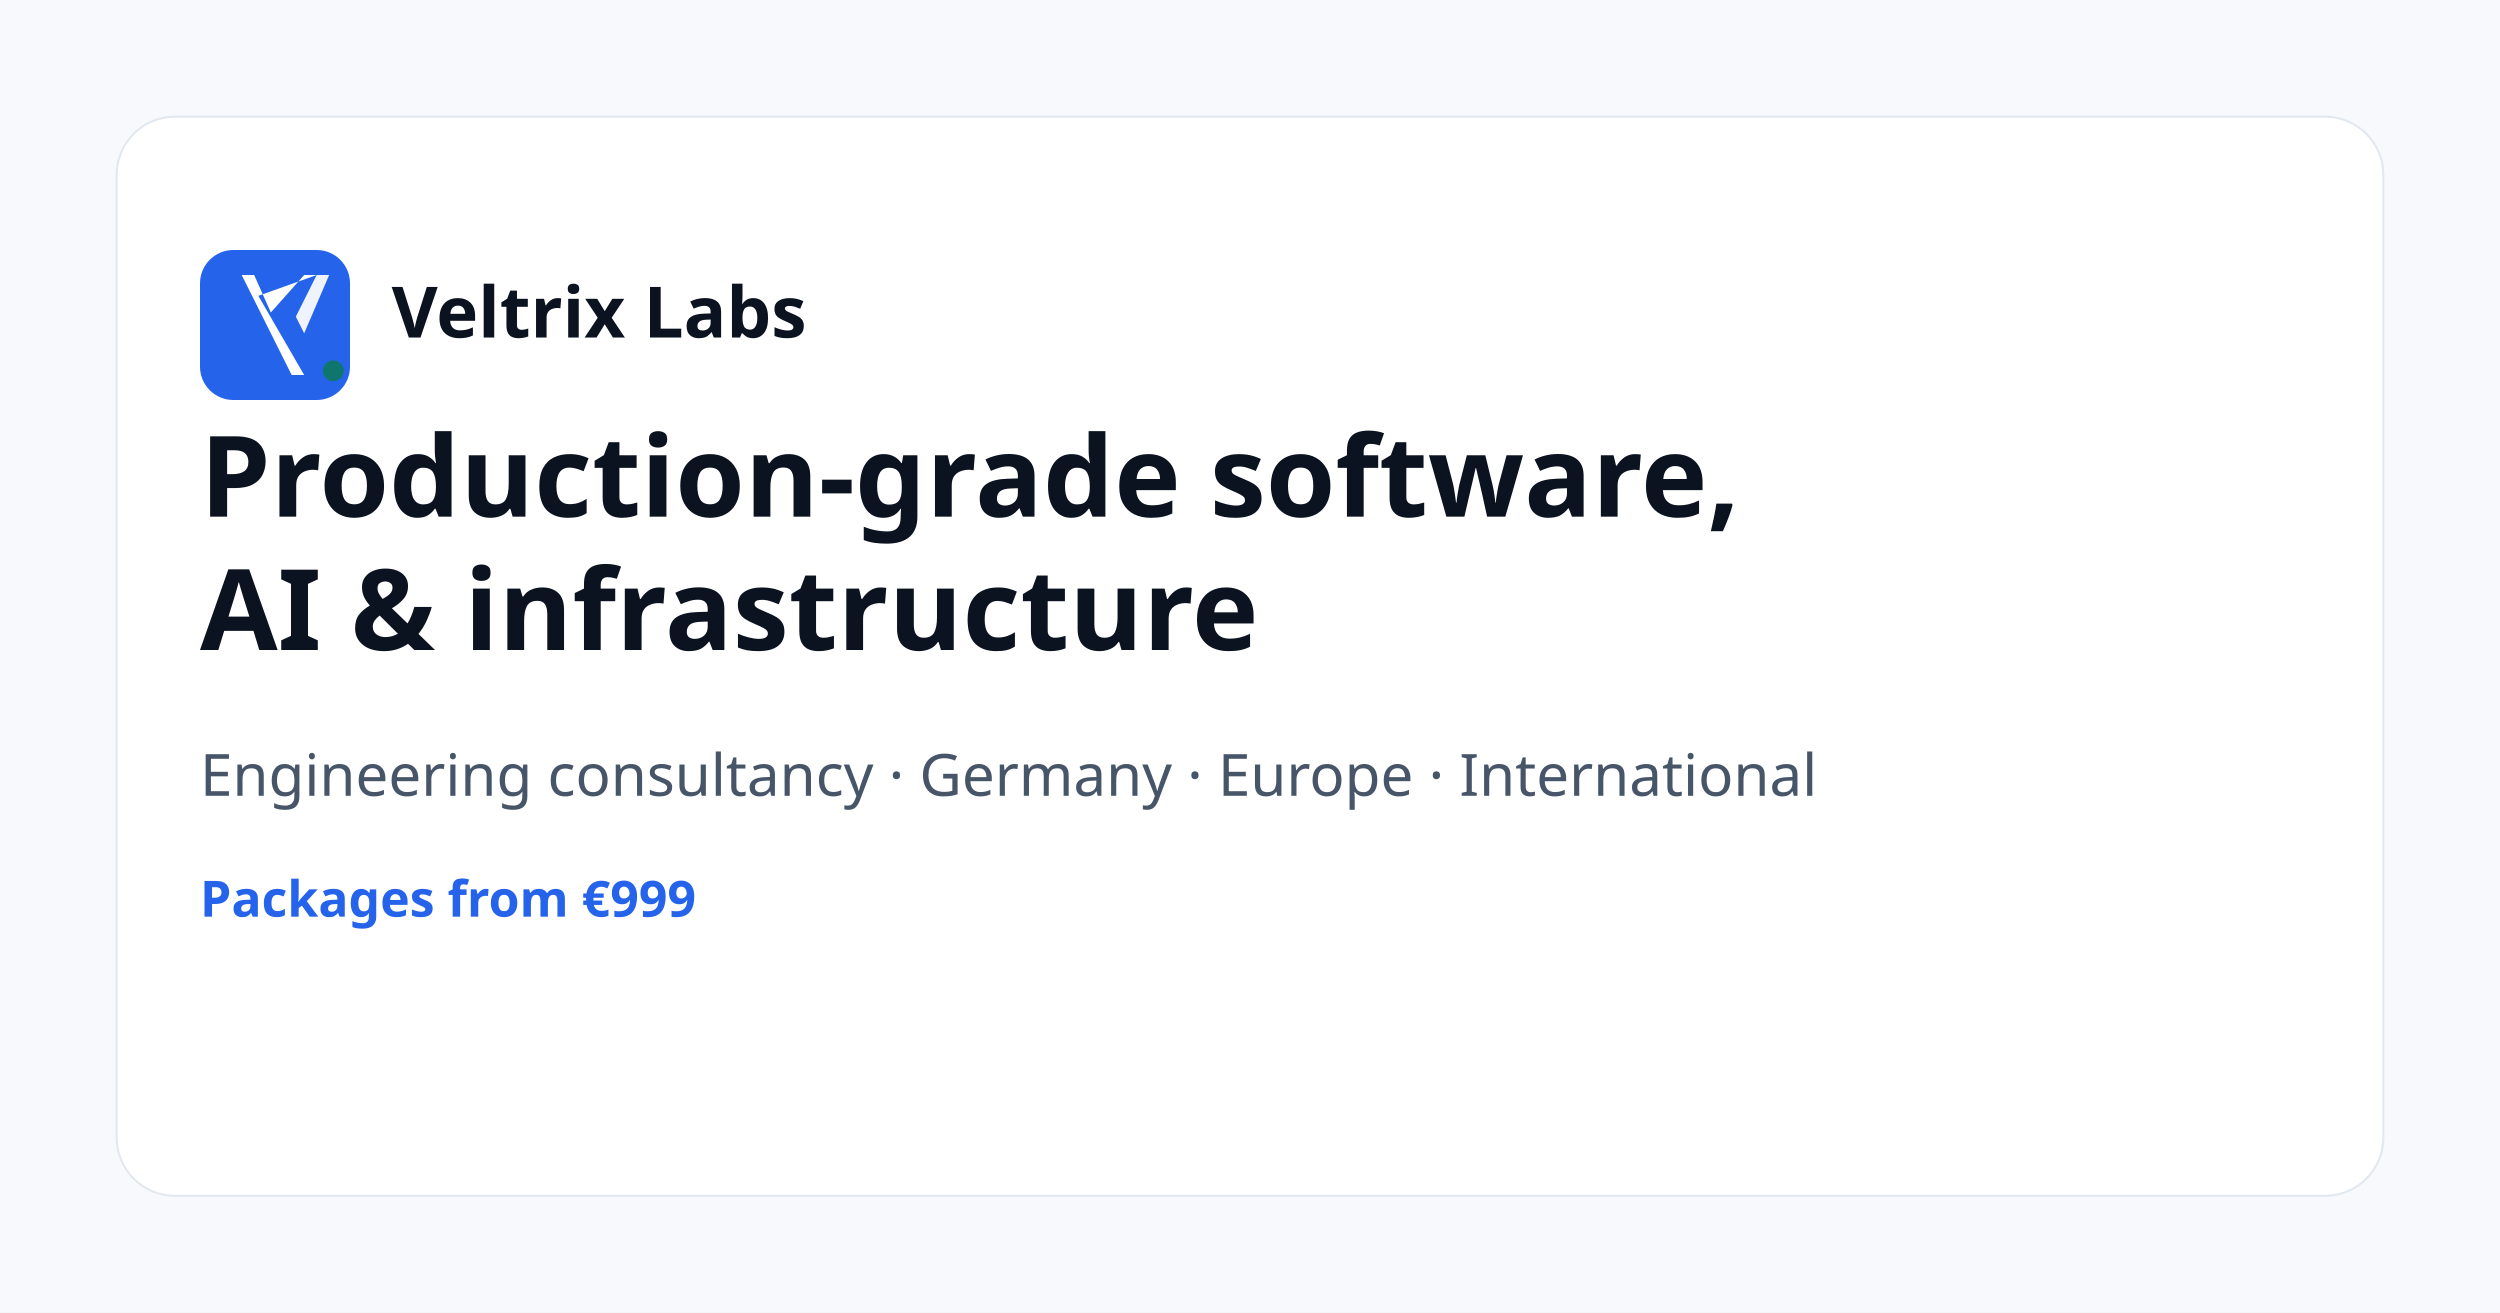
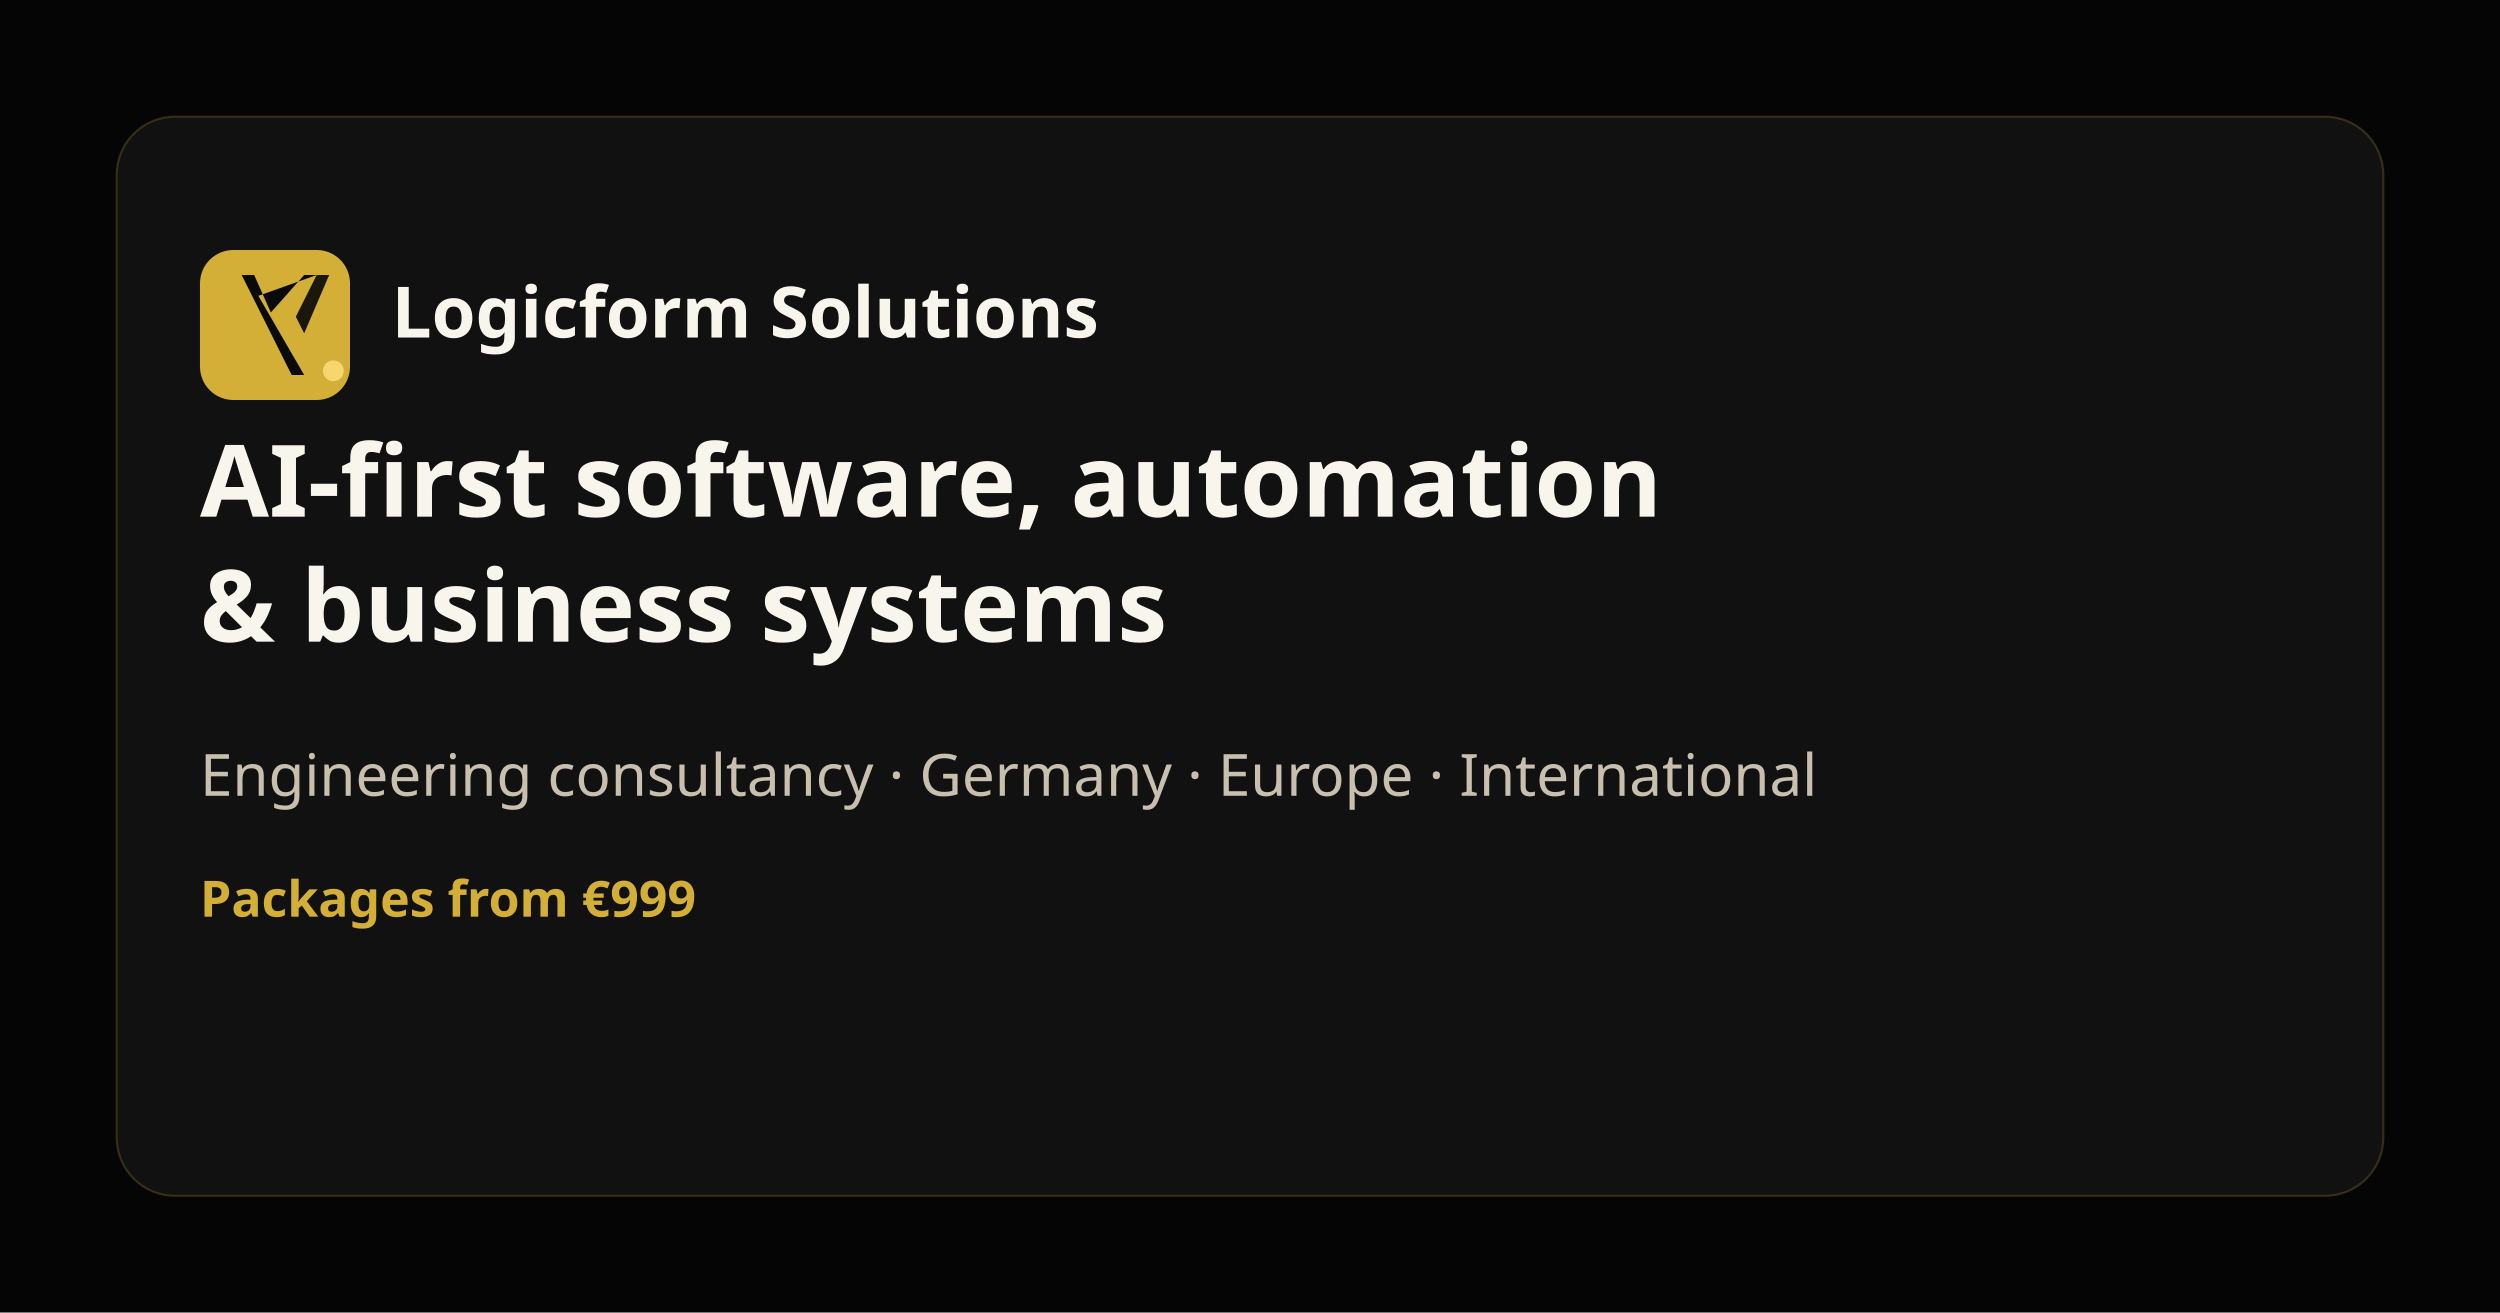
<svg xmlns="http://www.w3.org/2000/svg" width="1200" height="630" viewBox="0 0 1200 630" fill="none">
-   <rect width="1200" height="630" fill="#F7F9FC" />
-   <rect x="56" y="56" width="1088" height="518" rx="28" fill="#FFFFFF" stroke="#E2E8F0" />
-   <rect x="96" y="120" width="72" height="72" rx="16" fill="#2563EB" />
-   <path d="M116 132L140 180H146L124 142L152 132H146L130 150L122 132H116Z" fill="white" />
-   <path d="M158 132H152L142 152L146 160L158 132Z" fill="white" fill-opacity="0.92" />
-   <circle cx="160" cy="178" r="5" fill="#0F766E" />
-   <text x="188" y="162" fill="#0B1220" font-family="system-ui, sans-serif" font-size="34" font-weight="600">Veltrix Labs</text>
-   <text x="96" y="248" fill="#0B1220" font-family="system-ui, sans-serif" font-size="54" font-weight="600">Production-grade software,</text>
-   <text x="96" y="312" fill="#0B1220" font-family="system-ui, sans-serif" font-size="54" font-weight="600">AI &amp; infrastructure</text>
-   <text x="96" y="382" fill="#475569" font-family="system-ui, sans-serif" font-size="28">Engineering consultancy · Germany · Europe · International</text>
-   <text x="96" y="440" fill="#2563EB" font-family="system-ui, sans-serif" font-size="24" font-weight="600">Packages from €999</text>
+   <rect width="1200" height="630" fill="#050505" />
+   <rect x="56" y="56" width="1088" height="518" rx="28" fill="#111111" stroke="rgba(212,175,55,0.22)" />
+   <rect x="96" y="120" width="72" height="72" rx="16" fill="#d4af37" />
+   <path d="M116 132L140 180H146L124 142L152 132H146L130 150L122 132H116Z" fill="#0a0a0a" />
+   <path d="M158 132H152L142 152L146 160L158 132Z" fill="#0a0a0a" fill-opacity="0.92" />
+   <circle cx="160" cy="178" r="5" fill="#f5d76e" />
+   <text x="188" y="162" fill="#f8f5ec" font-family="system-ui, sans-serif" font-size="34" font-weight="600">Logicform Solutions</text>
+   <text x="96" y="248" fill="#f8f5ec" font-family="system-ui, sans-serif" font-size="48" font-weight="600">AI-first software, automation</text>
+   <text x="96" y="308" fill="#f8f5ec" font-family="system-ui, sans-serif" font-size="48" font-weight="600">&amp; business systems</text>
+   <text x="96" y="382" fill="#c8bfae" font-family="system-ui, sans-serif" font-size="28">Engineering consultancy · Germany · Europe · International</text>
+   <text x="96" y="440" fill="#d4af37" font-family="system-ui, sans-serif" font-size="24" font-weight="600">Packages from €999</text>
</svg>
